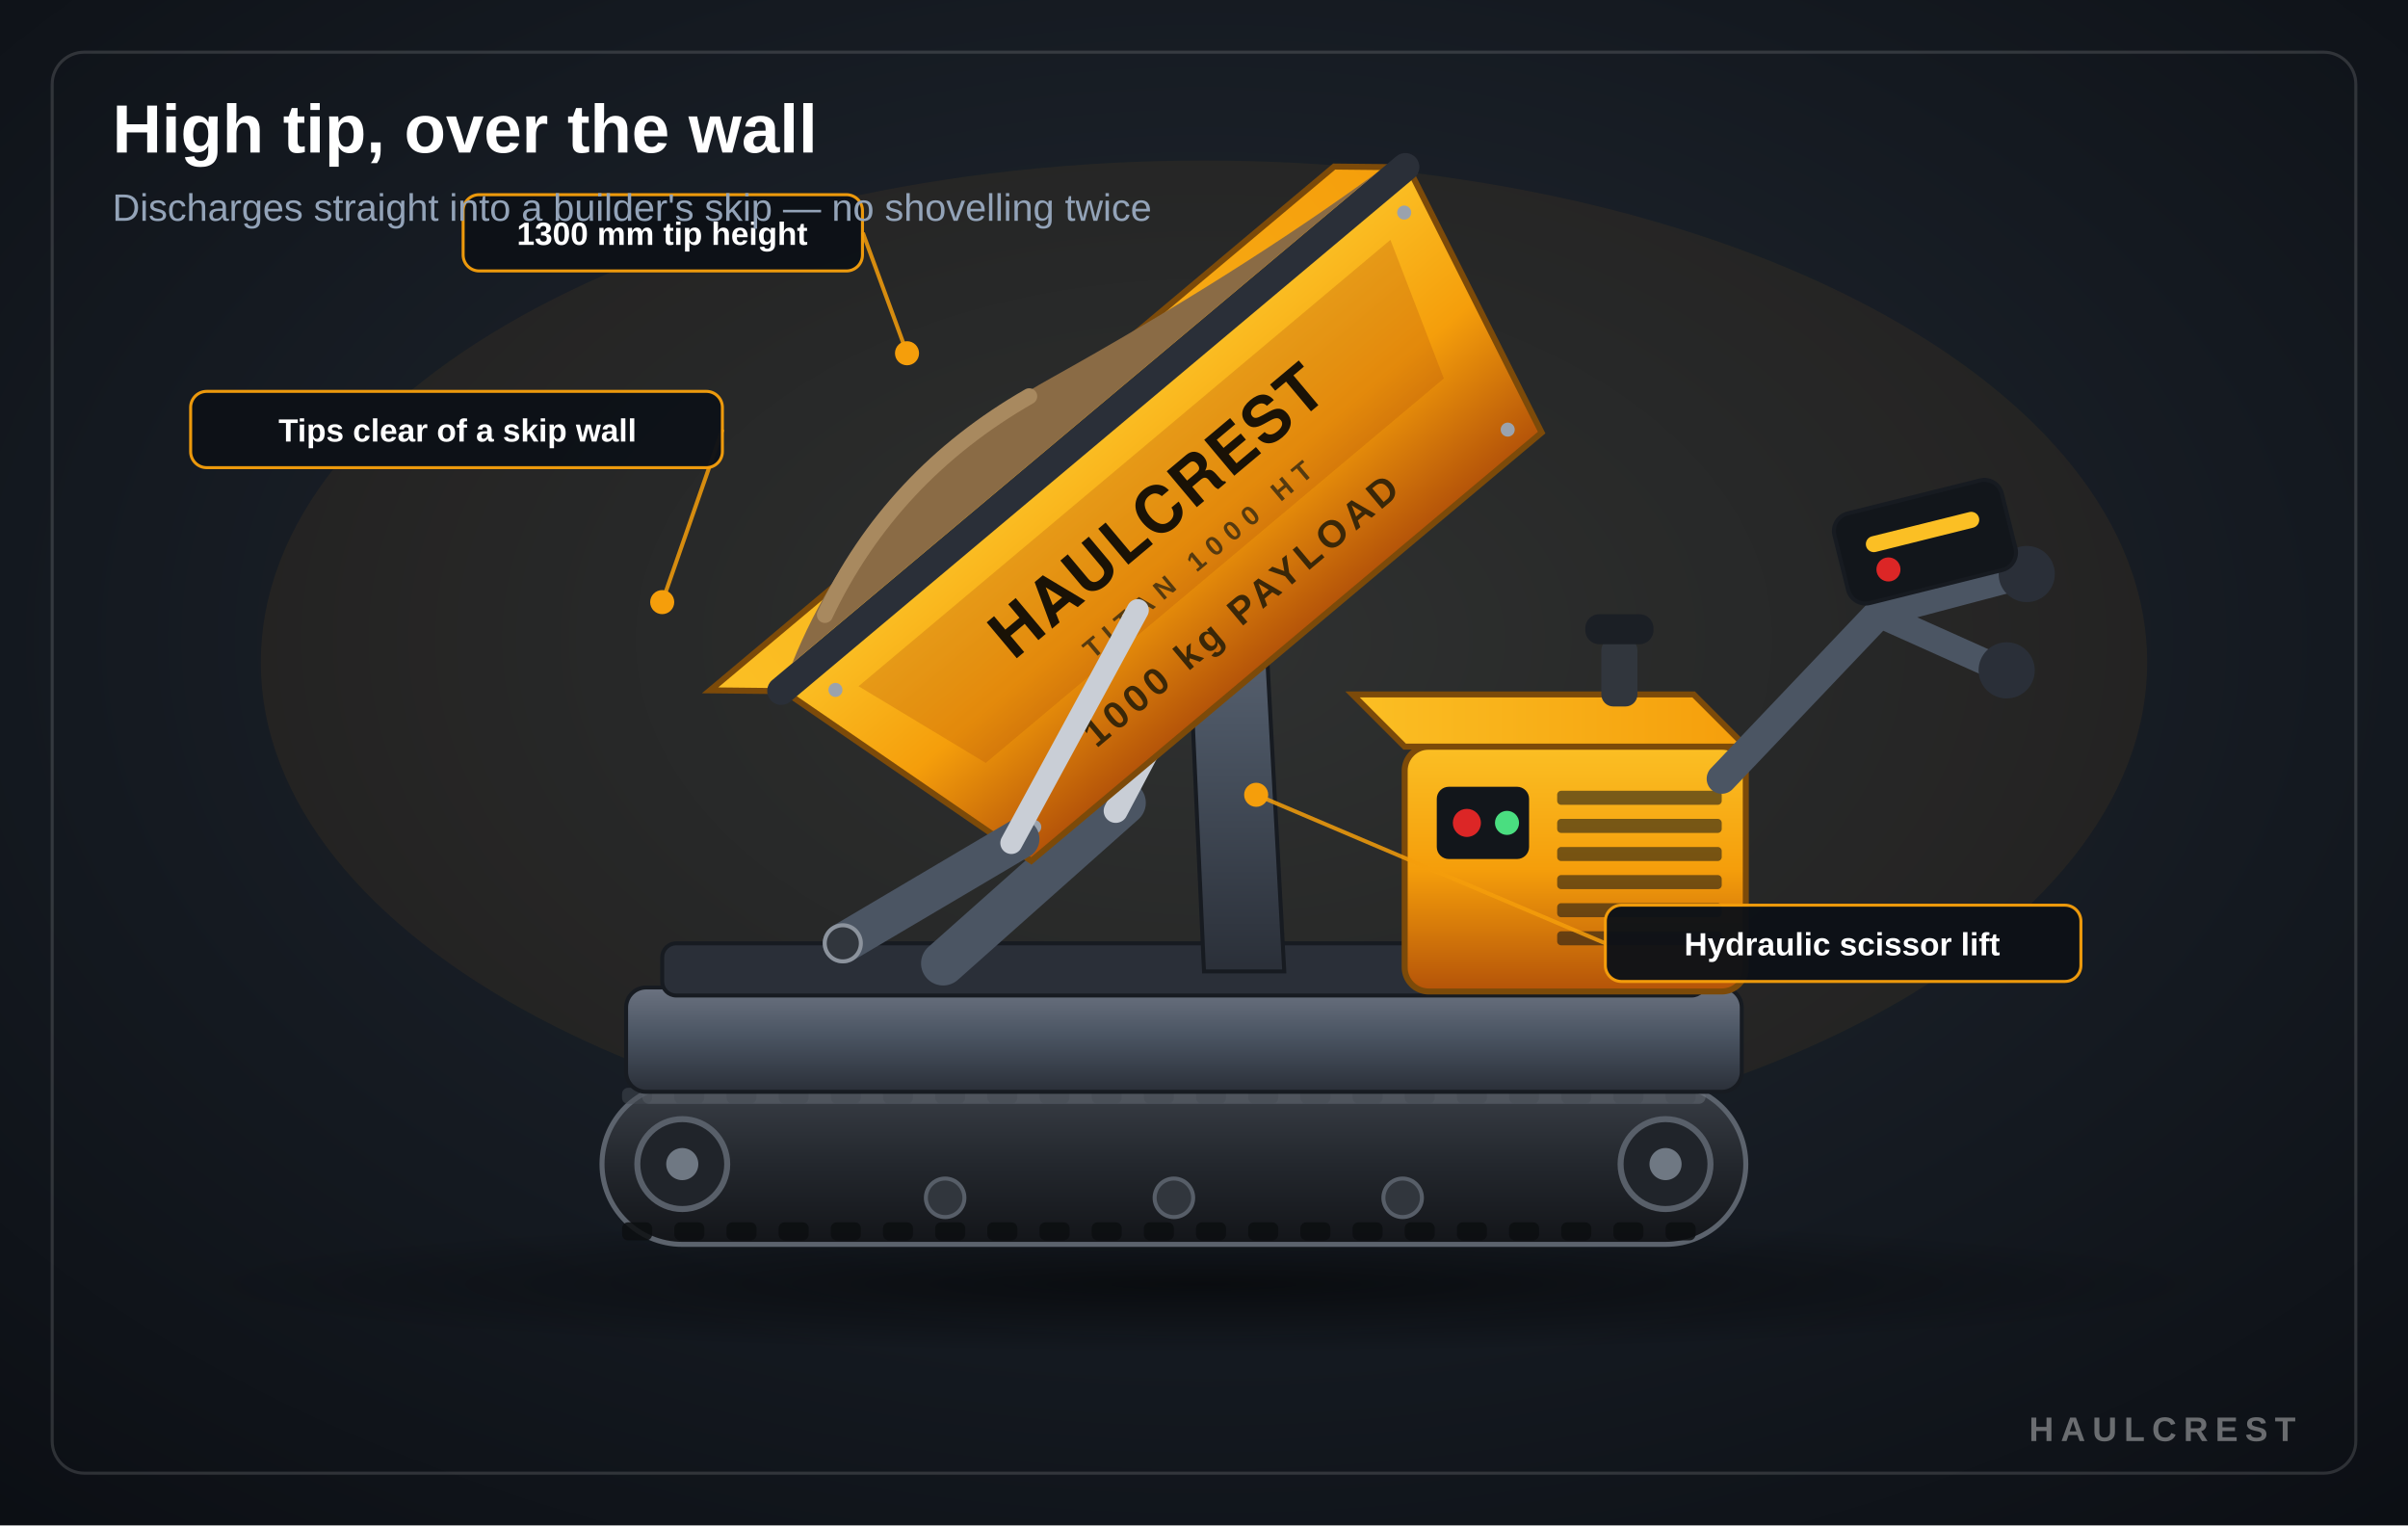
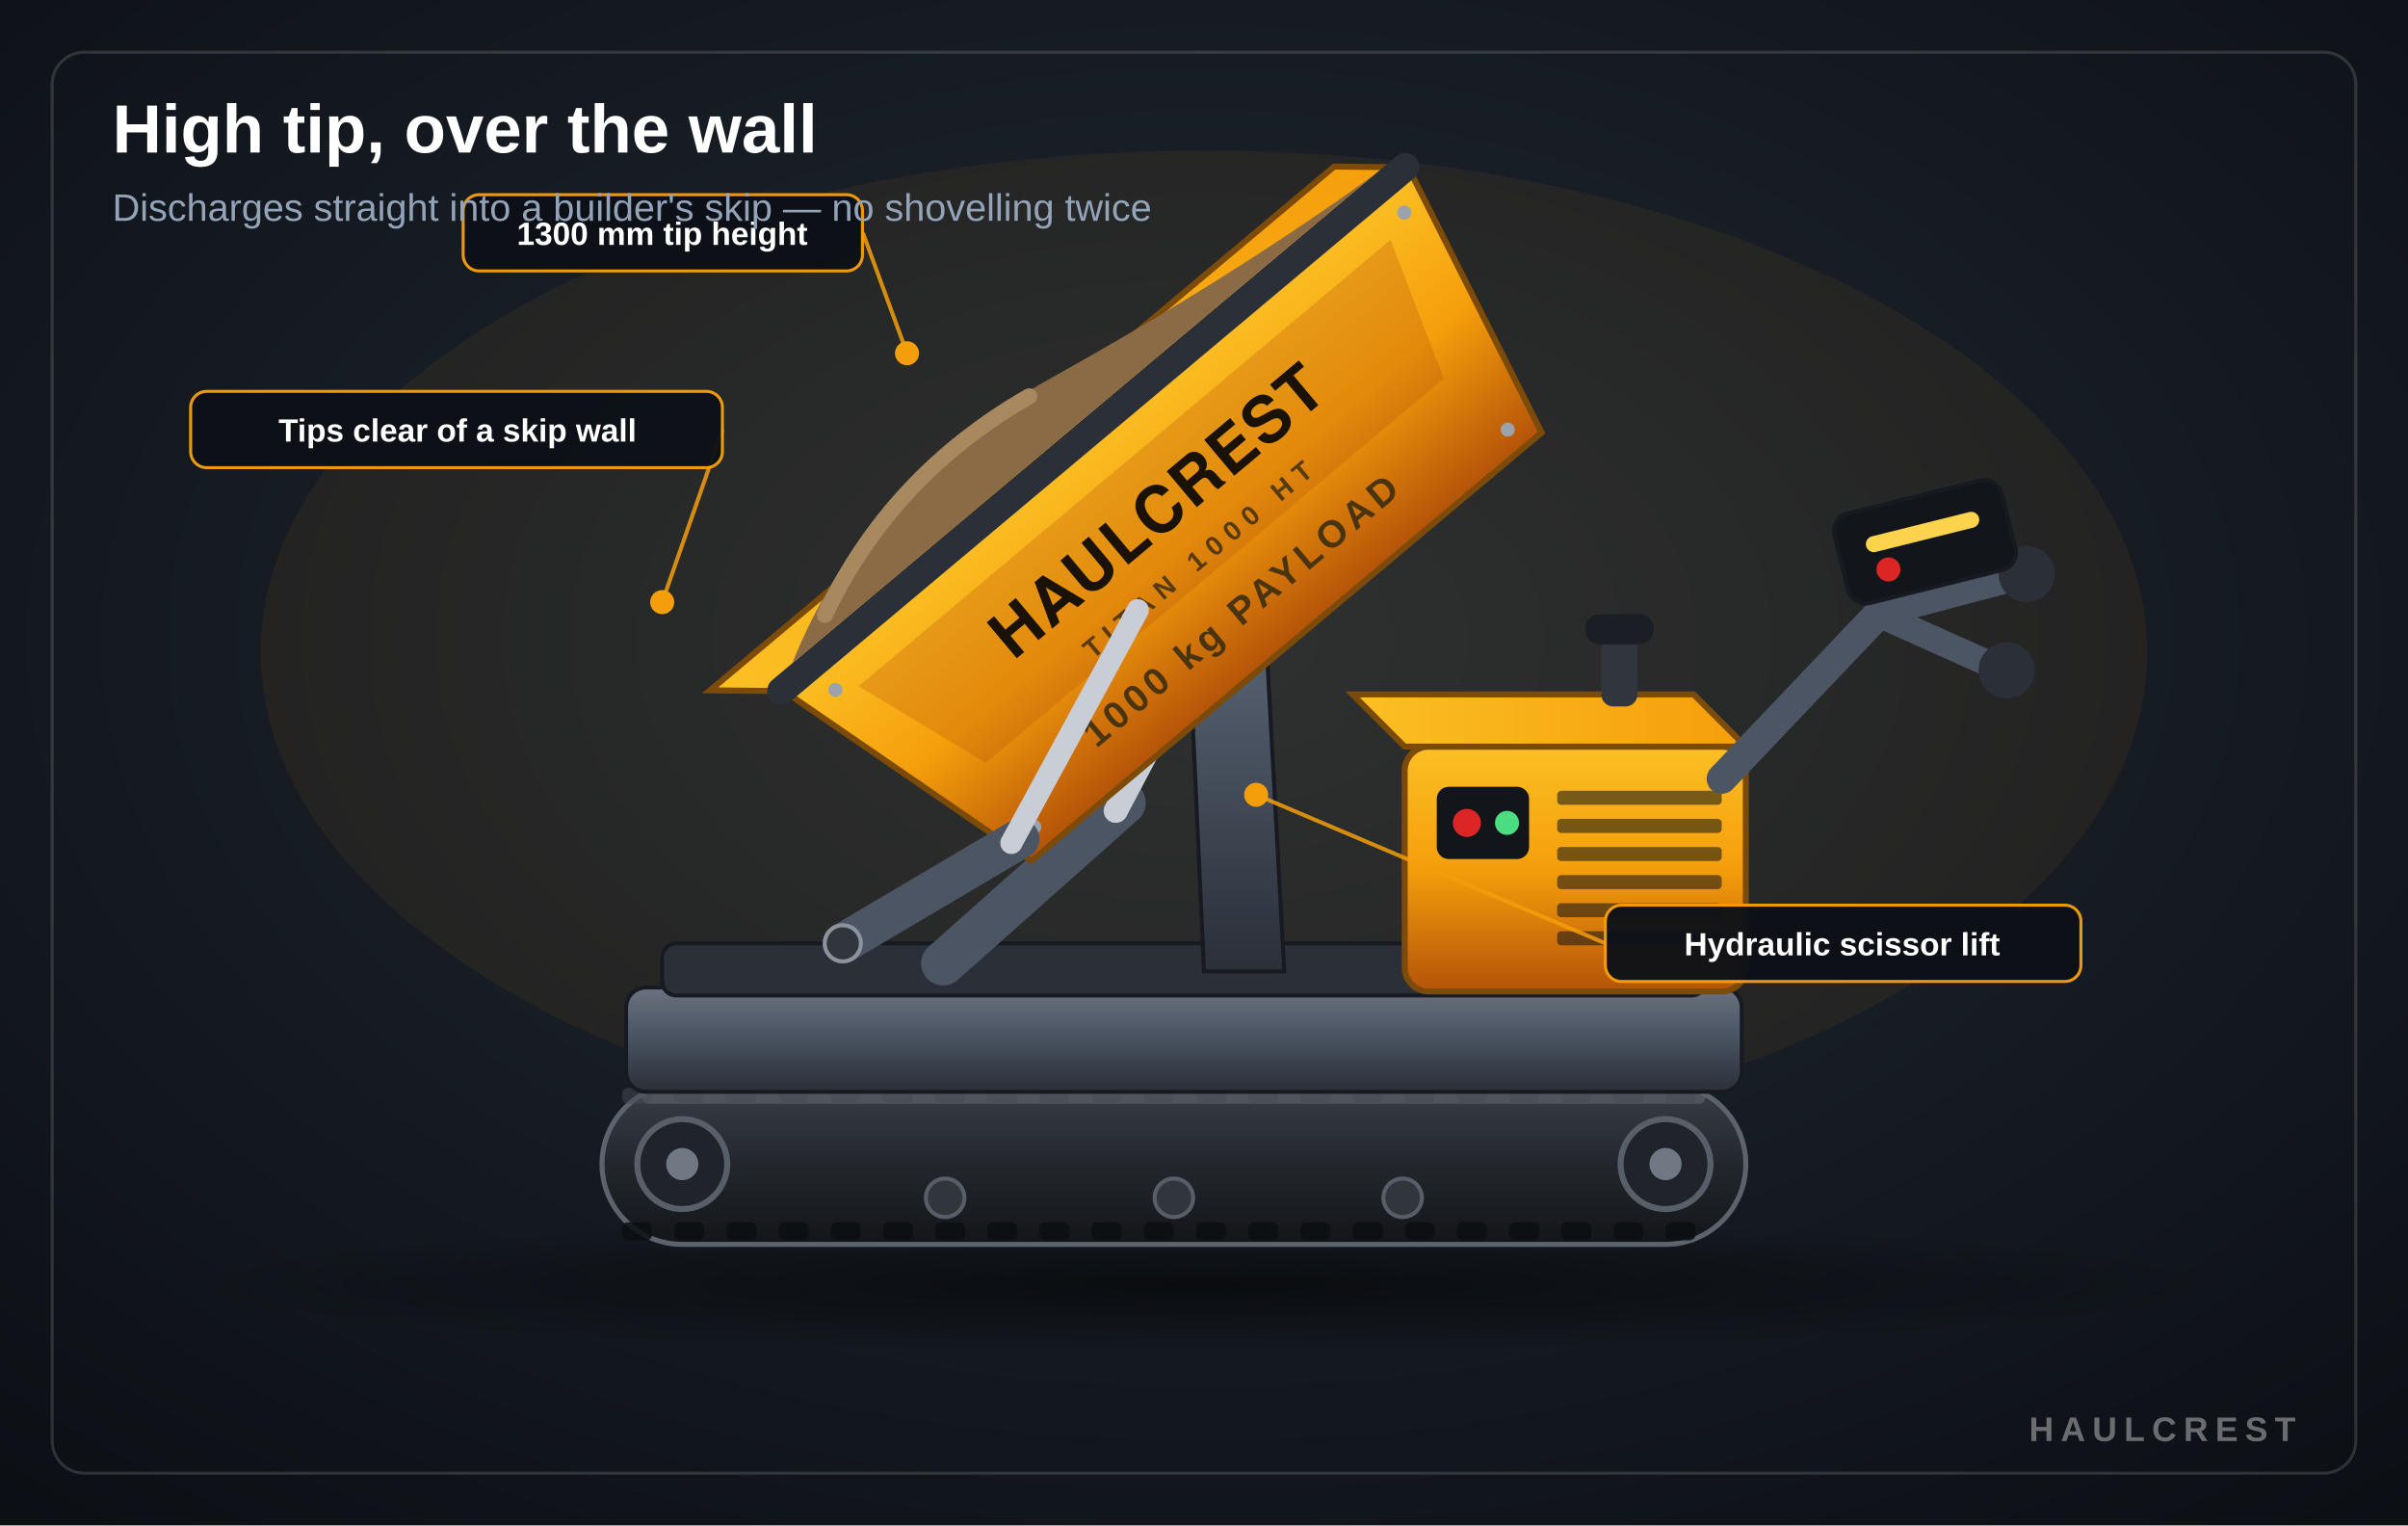
<svg xmlns="http://www.w3.org/2000/svg" viewBox="0 0 1200 760" width="1200" height="760" role="img">
  <defs>
    <linearGradient id="steel" x1="0" y1="0" x2="0" y2="1">
      <stop offset="0" stop-color="#6b7280" />
      <stop offset=".45" stop-color="#4b5563" />
      <stop offset="1" stop-color="#2a2f38" />
    </linearGradient>
    <linearGradient id="steelLite" x1="0" y1="0" x2="0" y2="1">
      <stop offset="0" stop-color="#aeb6c2" />
      <stop offset="1" stop-color="#6b7280" />
    </linearGradient>
    <linearGradient id="dark" x1="0" y1="0" x2="0" y2="1">
      <stop offset="0" stop-color="#31363f" />
      <stop offset="1" stop-color="#15181d" />
    </linearGradient>
    <linearGradient id="rubber" x1="0" y1="0" x2="0" y2="1">
      <stop offset="0" stop-color="#3a3f47" />
      <stop offset=".5" stop-color="#23272d" />
      <stop offset="1" stop-color="#131519" />
    </linearGradient>
    <radialGradient id="studioD" cx=".5" cy=".42" r=".78">
      <stop offset="0" stop-color="#232a33" />
      <stop offset=".6" stop-color="#141920" />
      <stop offset="1" stop-color="#0b0e13" />
    </radialGradient>
    <radialGradient id="studioL" cx=".5" cy=".4" r=".8">
      <stop offset="0" stop-color="#ffffff" />
      <stop offset=".65" stop-color="#eef1f5" />
      <stop offset="1" stop-color="#d7dce4" />
    </radialGradient>
    <linearGradient id="skyG" x1="0" y1="0" x2="0" y2="1">
      <stop offset="0" stop-color="#9fc0d8" />
      <stop offset=".55" stop-color="#cfe0ea" />
      <stop offset="1" stop-color="#e8eef2" />
    </linearGradient>
    <radialGradient id="shadow" cx=".5" cy=".5" r=".5">
      <stop offset="0" stop-color="#000" stop-opacity=".55" />
      <stop offset="1" stop-color="#000" stop-opacity="0" />
    </radialGradient>
    <linearGradient id="glassG" x1="0" y1="0" x2="1" y2="1">
      <stop offset="0" stop-color="#dfeaf2" stop-opacity=".9" />
      <stop offset="1" stop-color="#8fa6b8" stop-opacity=".75" />
    </linearGradient>
-     <linearGradient id="hc" x1="0" y1="0" x2="0" y2="1">
+     <linearGradient id="paint" x1="0" y1="0" x2="0" y2="1">
      <stop offset="0" stop-color="#fbbf24" />
      <stop offset=".5" stop-color="#f59e0b" />
      <stop offset="1" stop-color="#b45309" />
    </linearGradient>
-     <linearGradient id="hcTop" x1="0" y1="0" x2="1" y2="0">
+     <linearGradient id="paintTop" x1="0" y1="0" x2="1" y2="0">
      <stop offset="0" stop-color="#fbbf24" />
      <stop offset="1" stop-color="#f59e0b" />
    </linearGradient>
  </defs>
  <rect width="1200" height="760" fill="url(#studioD)" />
  <ellipse cx="600.0" cy="640" rx="504.0" ry="34" fill="url(#shadow)" />
-   <ellipse cx="600" cy="330" rx="470" ry="250" fill="#f59e0b" opacity=".06" />
+   <ellipse cx="600" cy="325" rx="470" ry="250" fill="#f59e0b" opacity=".06" />
  <rect x="300" y="540" width="570" height="80" rx="40.0" fill="url(#rubber)" stroke="#5c636d" stroke-width="2.5" />
  <rect x="320.0" y="543" width="530.0" height="7" rx="3.5" fill="#6e767f" opacity=".45" />
  <rect x="310" y="609" width="15" height="9" rx="3" fill="#0c0e11" opacity=".85" />
  <rect x="310" y="542" width="15" height="8" rx="3" fill="#454b54" opacity=".5" />
  <rect x="336" y="609" width="15" height="9" rx="3" fill="#0c0e11" opacity=".85" />
  <rect x="336" y="542" width="15" height="8" rx="3" fill="#454b54" opacity=".5" />
  <rect x="362" y="609" width="15" height="9" rx="3" fill="#0c0e11" opacity=".85" />
  <rect x="362" y="542" width="15" height="8" rx="3" fill="#454b54" opacity=".5" />
  <rect x="388" y="609" width="15" height="9" rx="3" fill="#0c0e11" opacity=".85" />
  <rect x="388" y="542" width="15" height="8" rx="3" fill="#454b54" opacity=".5" />
  <rect x="414" y="609" width="15" height="9" rx="3" fill="#0c0e11" opacity=".85" />
  <rect x="414" y="542" width="15" height="8" rx="3" fill="#454b54" opacity=".5" />
  <rect x="440" y="609" width="15" height="9" rx="3" fill="#0c0e11" opacity=".85" />
  <rect x="440" y="542" width="15" height="8" rx="3" fill="#454b54" opacity=".5" />
  <rect x="466" y="609" width="15" height="9" rx="3" fill="#0c0e11" opacity=".85" />
  <rect x="466" y="542" width="15" height="8" rx="3" fill="#454b54" opacity=".5" />
  <rect x="492" y="609" width="15" height="9" rx="3" fill="#0c0e11" opacity=".85" />
  <rect x="492" y="542" width="15" height="8" rx="3" fill="#454b54" opacity=".5" />
  <rect x="518" y="609" width="15" height="9" rx="3" fill="#0c0e11" opacity=".85" />
  <rect x="518" y="542" width="15" height="8" rx="3" fill="#454b54" opacity=".5" />
  <rect x="544" y="609" width="15" height="9" rx="3" fill="#0c0e11" opacity=".85" />
  <rect x="544" y="542" width="15" height="8" rx="3" fill="#454b54" opacity=".5" />
  <rect x="570" y="609" width="15" height="9" rx="3" fill="#0c0e11" opacity=".85" />
  <rect x="570" y="542" width="15" height="8" rx="3" fill="#454b54" opacity=".5" />
  <rect x="596" y="609" width="15" height="9" rx="3" fill="#0c0e11" opacity=".85" />
  <rect x="596" y="542" width="15" height="8" rx="3" fill="#454b54" opacity=".5" />
  <rect x="622" y="609" width="15" height="9" rx="3" fill="#0c0e11" opacity=".85" />
  <rect x="622" y="542" width="15" height="8" rx="3" fill="#454b54" opacity=".5" />
  <rect x="648" y="609" width="15" height="9" rx="3" fill="#0c0e11" opacity=".85" />
  <rect x="648" y="542" width="15" height="8" rx="3" fill="#454b54" opacity=".5" />
  <rect x="674" y="609" width="15" height="9" rx="3" fill="#0c0e11" opacity=".85" />
  <rect x="674" y="542" width="15" height="8" rx="3" fill="#454b54" opacity=".5" />
  <rect x="700" y="609" width="15" height="9" rx="3" fill="#0c0e11" opacity=".85" />
  <rect x="700" y="542" width="15" height="8" rx="3" fill="#454b54" opacity=".5" />
  <rect x="726" y="609" width="15" height="9" rx="3" fill="#0c0e11" opacity=".85" />
  <rect x="726" y="542" width="15" height="8" rx="3" fill="#454b54" opacity=".5" />
  <rect x="752" y="609" width="15" height="9" rx="3" fill="#0c0e11" opacity=".85" />
  <rect x="752" y="542" width="15" height="8" rx="3" fill="#454b54" opacity=".5" />
  <rect x="778" y="609" width="15" height="9" rx="3" fill="#0c0e11" opacity=".85" />
  <rect x="778" y="542" width="15" height="8" rx="3" fill="#454b54" opacity=".5" />
  <rect x="804" y="609" width="15" height="9" rx="3" fill="#0c0e11" opacity=".85" />
  <rect x="804" y="542" width="15" height="8" rx="3" fill="#454b54" opacity=".5" />
  <rect x="830" y="609" width="15" height="9" rx="3" fill="#0c0e11" opacity=".85" />
  <rect x="830" y="542" width="15" height="8" rx="3" fill="#454b54" opacity=".5" />
  <circle cx="340.0" cy="580.0" r="22.4" fill="#20242a" stroke="#585f69" stroke-width="3" />
  <circle cx="830.0" cy="580.0" r="22.4" fill="#20242a" stroke="#585f69" stroke-width="3" />
  <circle cx="340.0" cy="580.0" r="8.0" fill="#6f7883" />
  <circle cx="830.0" cy="580.0" r="8.0" fill="#6f7883" />
  <circle cx="471.0" cy="596.8" r="9.6" fill="#31363d" stroke="#575e68" stroke-width="2" />
  <circle cx="585.0" cy="596.8" r="9.6" fill="#31363d" stroke="#575e68" stroke-width="2" />
  <circle cx="699.0" cy="596.8" r="9.6" fill="#31363d" stroke="#575e68" stroke-width="2" />
  <rect x="312" y="492" width="556" height="52" rx="10" fill="url(#steel)" stroke="#171b21" stroke-width="2" />
  <rect x="330" y="470" width="520" height="26" rx="7" fill="#2a2f38" stroke="#171b21" stroke-width="2" />
  <path d="M600 484 L640 484 L628 263 L590 263 Z" fill="url(#steel)" stroke="#171b21" stroke-width="2" />
  <path d="M470 480 L560 400" stroke="#4b5563" stroke-width="22" stroke-linecap="round" />
  <path d="M556 404 L630 264" stroke="#c9ced6" stroke-width="12" stroke-linecap="round" />
  <g transform="translate(28,-176) rotate(-40 700 300)">
-     <path d="M300 252 L706 252 L672 396 L340 396 Z" fill="url(#hc)" stroke="#7c4a09" stroke-width="3" />
-     <path d="M300 252 L706 252 L678 228 L272 228 Z" fill="url(#hcTop)" stroke="#7c4a09" stroke-width="3" />
+     <path d="M300 252 L706 252 L672 396 L340 396 Z" fill="url(#paint)" stroke="#7c4a09" stroke-width="3" />
+     <path d="M300 252 L706 252 L678 228 L272 228 Z" fill="url(#paintTop)" stroke="#7c4a09" stroke-width="3" />
    <path d="M330 274 L676 274 L652 344 L354 344 Z" fill="#b45309" opacity=".28" />
    <rect x="292" y="244" width="420" height="14" rx="7" fill="#2a2f38" />
    <circle cx="320" cy="268" r="3.5" fill="#9aa2ad" />
    <circle cx="690" cy="268" r="3.5" fill="#9aa2ad" />
    <circle cx="352" cy="384" r="3.5" fill="#9aa2ad" />
    <circle cx="660" cy="384" r="3.5" fill="#9aa2ad" />
    <path d="M312 244 q86 -46 190 -26 q104 20 190 26 z" fill="#8a6b45" />
    <path d="M340 236 q70 -32 148 -18" fill="none" stroke="#a8895f" stroke-width="8" stroke-linecap="round" />
    <text x="500" y="314" text-anchor="middle" font-family="Arial Black,Helvetica,sans-serif" font-weight="800" font-size="32" letter-spacing="1.4" fill="#1a1206">HAULCREST</text>
    <text x="500" y="338.96" text-anchor="middle" font-family="Arial,Helvetica,sans-serif" font-weight="700" font-size="13.44" letter-spacing="4.2" fill="#4a3410" opacity=".92">TITAN 1000 HT</text>
-     <text x="500" y="374" text-anchor="middle" font-family="Arial,Helvetica,sans-serif" font-weight="800" font-size="19" letter-spacing="2.4" fill="#3a2708">1000 kg PAYLOAD</text>
+     <text x="500" y="374" text-anchor="middle" font-family="Arial,Helvetica,sans-serif" font-weight="800" font-size="19" letter-spacing="2.4" fill="#4a3410">1000 kg PAYLOAD</text>
  </g>
  <path d="M420 470 L508 418" stroke="#4b5563" stroke-width="20" stroke-linecap="round" />
  <path d="M504 420 L567 304" stroke="#c9ced6" stroke-width="11" stroke-linecap="round" />
  <circle cx="420" cy="470" r="9" fill="#31363d" stroke="#8c939d" stroke-width="2" />
-   <rect x="700" y="372" width="170" height="122" rx="12" fill="url(#hc)" stroke="#7c4a09" stroke-width="3" />
-   <path d="M700 372 L870 372 L844 346 L674 346 Z" fill="url(#hcTop)" stroke="#7c4a09" stroke-width="3" />
+   <rect x="700" y="372" width="170" height="122" rx="12" fill="url(#paint)" stroke="#7c4a09" stroke-width="3" />
+   <path d="M700 372 L870 372 L844 346 L674 346 Z" fill="url(#paintTop)" stroke="#7c4a09" stroke-width="3" />
  <rect x="776" y="394.0" width="82" height="7.0" rx="2" fill="#0f1216" opacity=".55" />
  <rect x="776" y="408.0" width="82" height="7.0" rx="2" fill="#0f1216" opacity=".55" />
  <rect x="776" y="422.0" width="82" height="7.0" rx="2" fill="#0f1216" opacity=".55" />
  <rect x="776" y="436.0" width="82" height="7.0" rx="2" fill="#0f1216" opacity=".55" />
  <rect x="776" y="450.0" width="82" height="7.0" rx="2" fill="#0f1216" opacity=".55" />
  <rect x="776" y="464.0" width="82" height="7.0" rx="2" fill="#0f1216" opacity=".55" />
  <rect x="716" y="392" width="46" height="36" rx="6" fill="#12161b" />
  <circle cx="731" cy="410" r="7" fill="#dc2626" />
  <circle cx="751" cy="410" r="6" fill="#4ade80" />
  <rect x="798" y="318" width="18" height="34" rx="6" fill="#31363d" />
  <rect x="790" y="306" width="34" height="15" rx="7" fill="#1b1f25" />
  <path d="M858 388 L936 306" stroke="#4b5563" stroke-width="15" stroke-linecap="round" />
  <path d="M936 306 L1004 288 M936 306 L994 332" stroke="#4b5563" stroke-width="13" stroke-linecap="round" />
  <circle cx="1010" cy="286" r="14" fill="#2a2f38" />
  <circle cx="1000" cy="334" r="14" fill="#2a2f38" />
  <rect x="912" y="258" width="86" height="46" rx="9" fill="#12161b" stroke="#171b21" stroke-width="2" transform="rotate(-14 912 258)" />
  <g transform="rotate(-14 912 258)">
-     <rect x="926" y="272" width="58" height="8" rx="4" fill="#fbbf24" />
+     <rect x="926" y="272" width="58" height="8" rx="4" fill="#fcd34d" />
    <circle cx="934" cy="290" r="6" fill="#dc2626" />
  </g>
  <path d="M452 176 L430 116" stroke="#f59e0b" stroke-width="2" opacity=".85" />
  <circle cx="452" cy="176" r="6" fill="#f59e0b" />
  <rect x="230.8" y="97" width="199" height="38" rx="8" fill="#0d1117" stroke="#f59e0b" stroke-width="1.5" opacity=".96" />
  <text x="330" y="122" text-anchor="middle" font-family="Arial,Helvetica,sans-serif" font-weight="700" font-size="16" fill="#fff">1300 mm tip height</text>
  <path d="M626 396 L800 470" stroke="#f59e0b" stroke-width="2" opacity=".85" />
  <circle cx="626" cy="396" r="6" fill="#f59e0b" />
  <rect x="800" y="451" width="237" height="38" rx="8" fill="#0d1117" stroke="#f59e0b" stroke-width="1.5" opacity=".96" />
  <text x="918" y="476" text-anchor="middle" font-family="Arial,Helvetica,sans-serif" font-weight="700" font-size="16" fill="#fff">Hydraulic scissor lift</text>
  <path d="M330 300 L360 214" stroke="#f59e0b" stroke-width="2" opacity=".85" />
  <circle cx="330" cy="300" r="6" fill="#f59e0b" />
  <rect x="95.0" y="195" width="265" height="38" rx="8" fill="#0d1117" stroke="#f59e0b" stroke-width="1.5" opacity=".96" />
  <text x="228" y="220" text-anchor="middle" font-family="Arial,Helvetica,sans-serif" font-weight="700" font-size="16" fill="#fff">Tips clear of a skip wall</text>
  <text x="56" y="76" font-family="Arial,Helvetica,sans-serif" font-weight="800" font-size="34" fill="#ffffff">High tip, over the wall</text>
  <text x="56" y="110" font-family="Arial,Helvetica,sans-serif" font-weight="500" font-size="19" fill="#93a3b8">Discharges straight into a builder's skip — no shovelling twice</text>
  <rect x="26" y="26" width="1148" height="708" rx="16" fill="none" stroke="#ffffff" stroke-width="1.5" opacity=".14" />
  <text x="1144" y="718" text-anchor="end" font-family="Arial,Helvetica,sans-serif" font-weight="800" font-size="17" letter-spacing="3.5" fill="#ffffff" opacity=".38">HAULCREST</text>
</svg>
